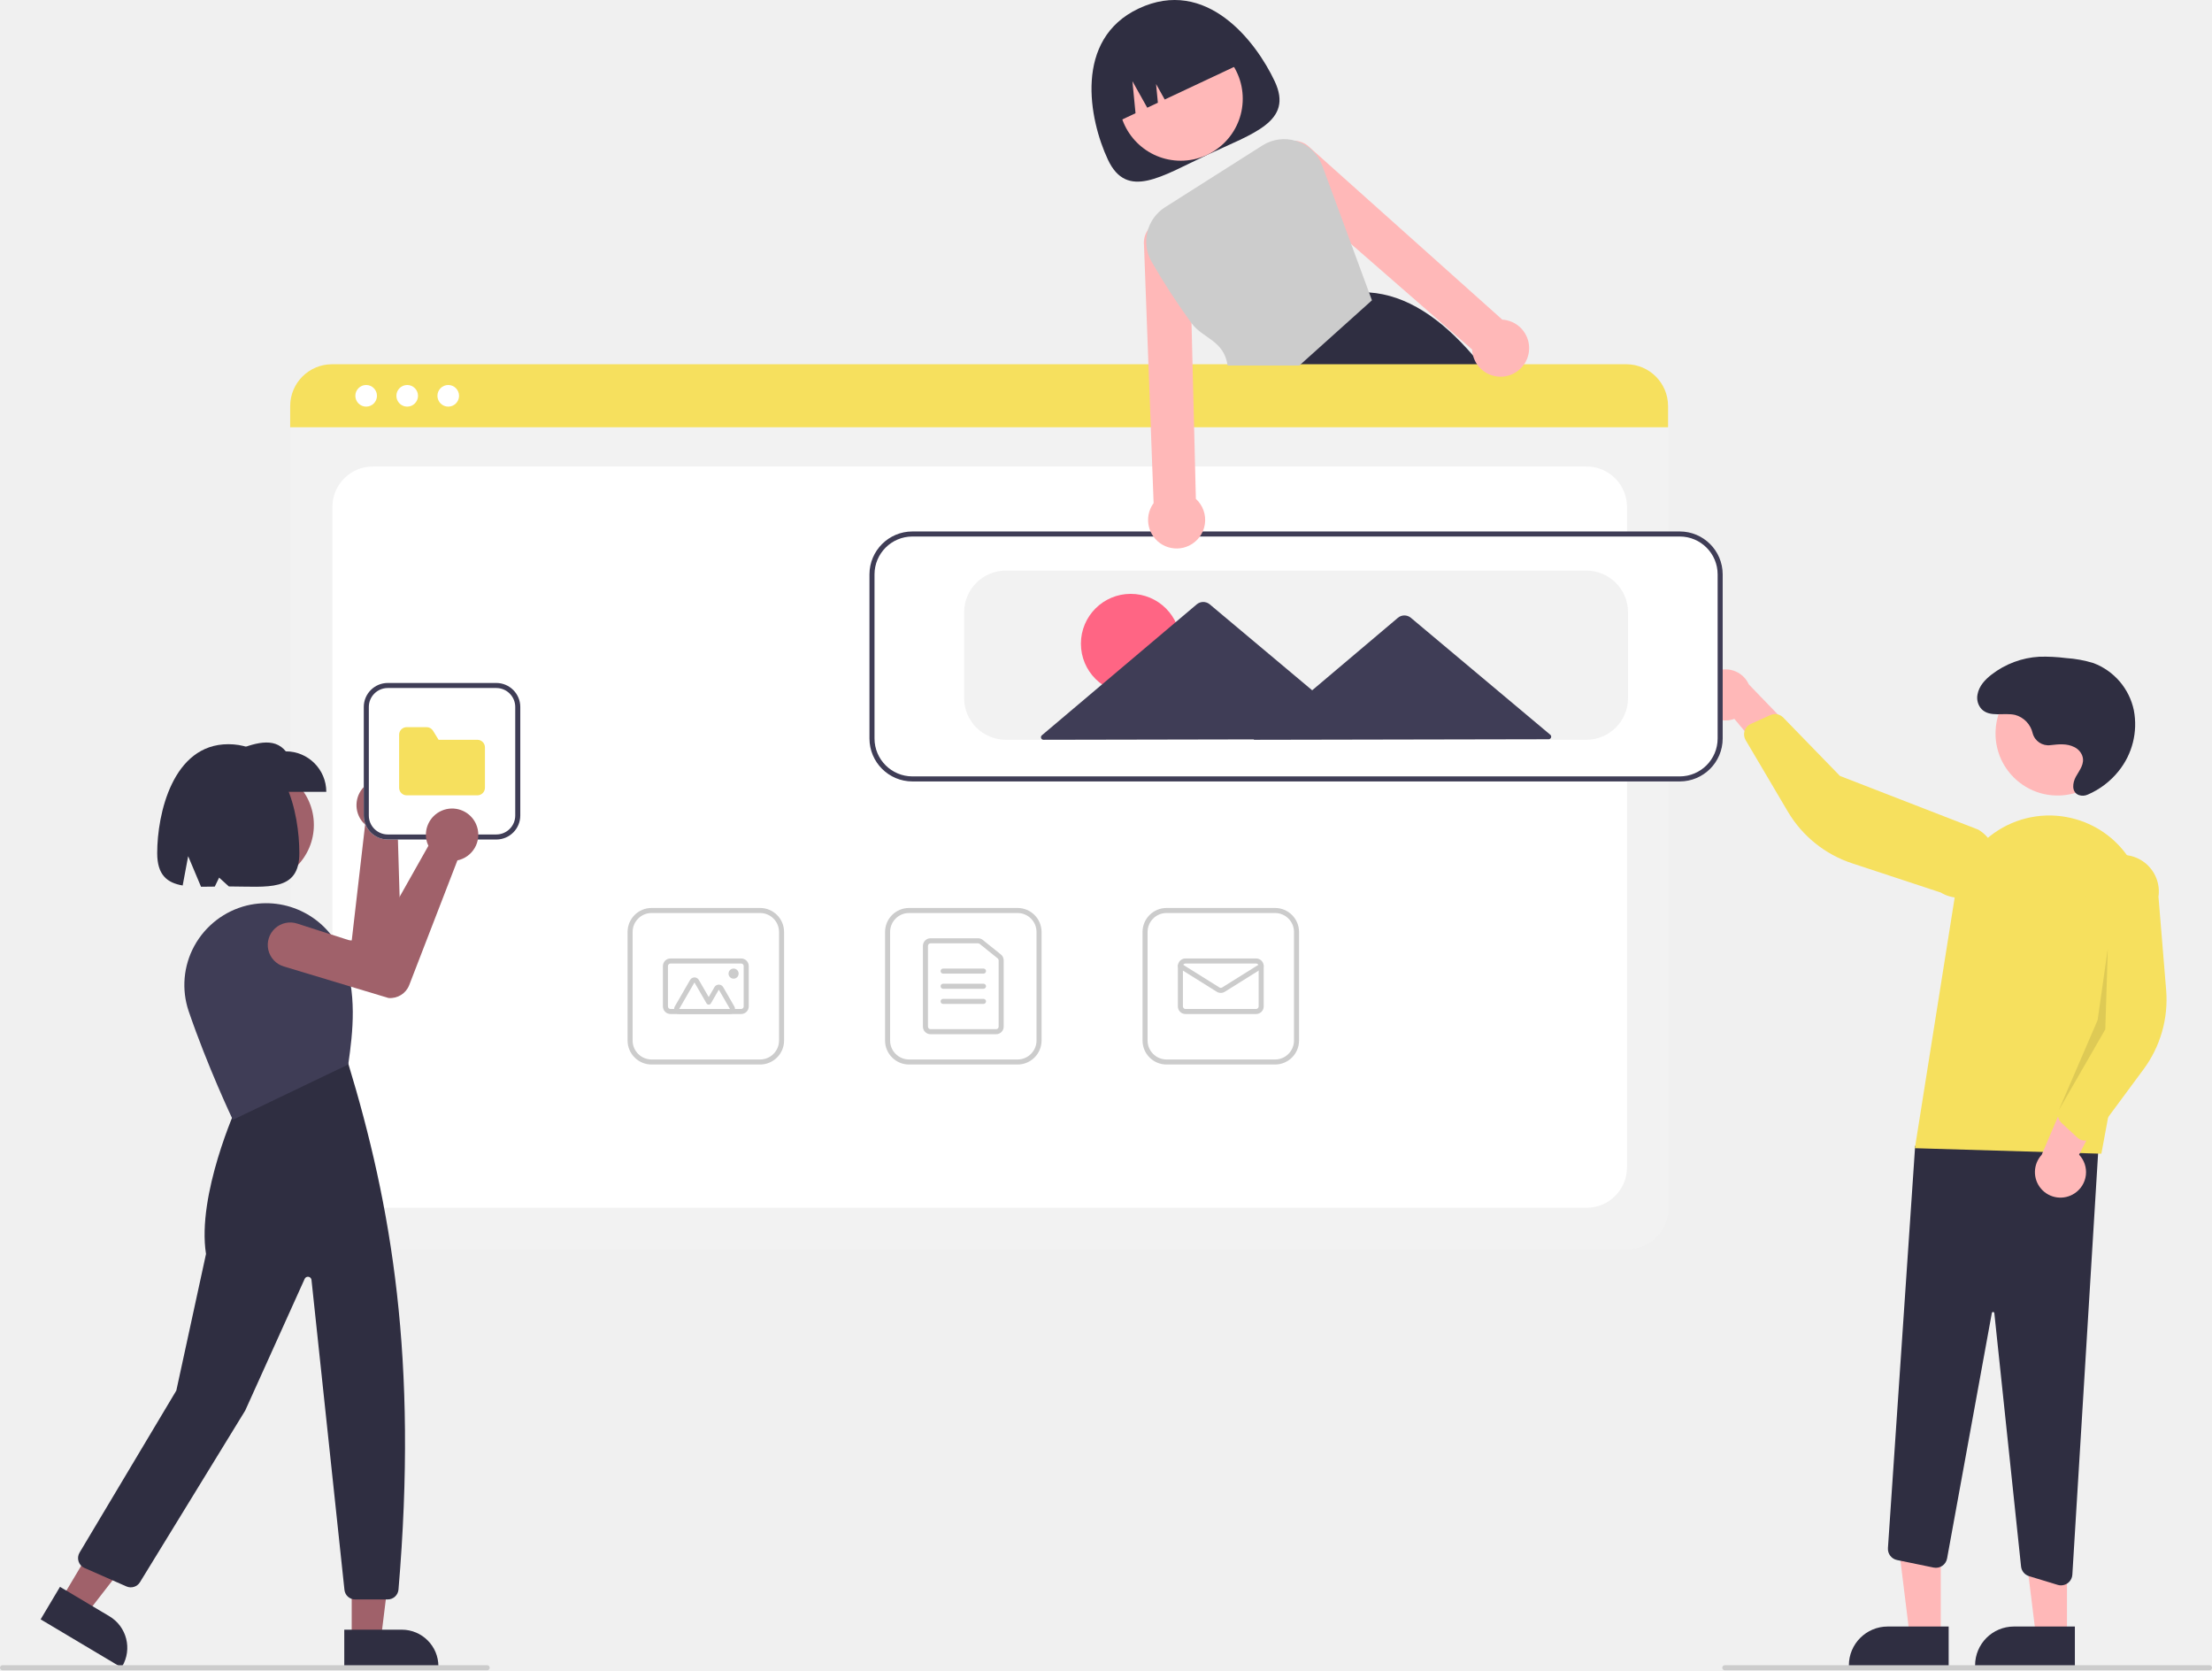
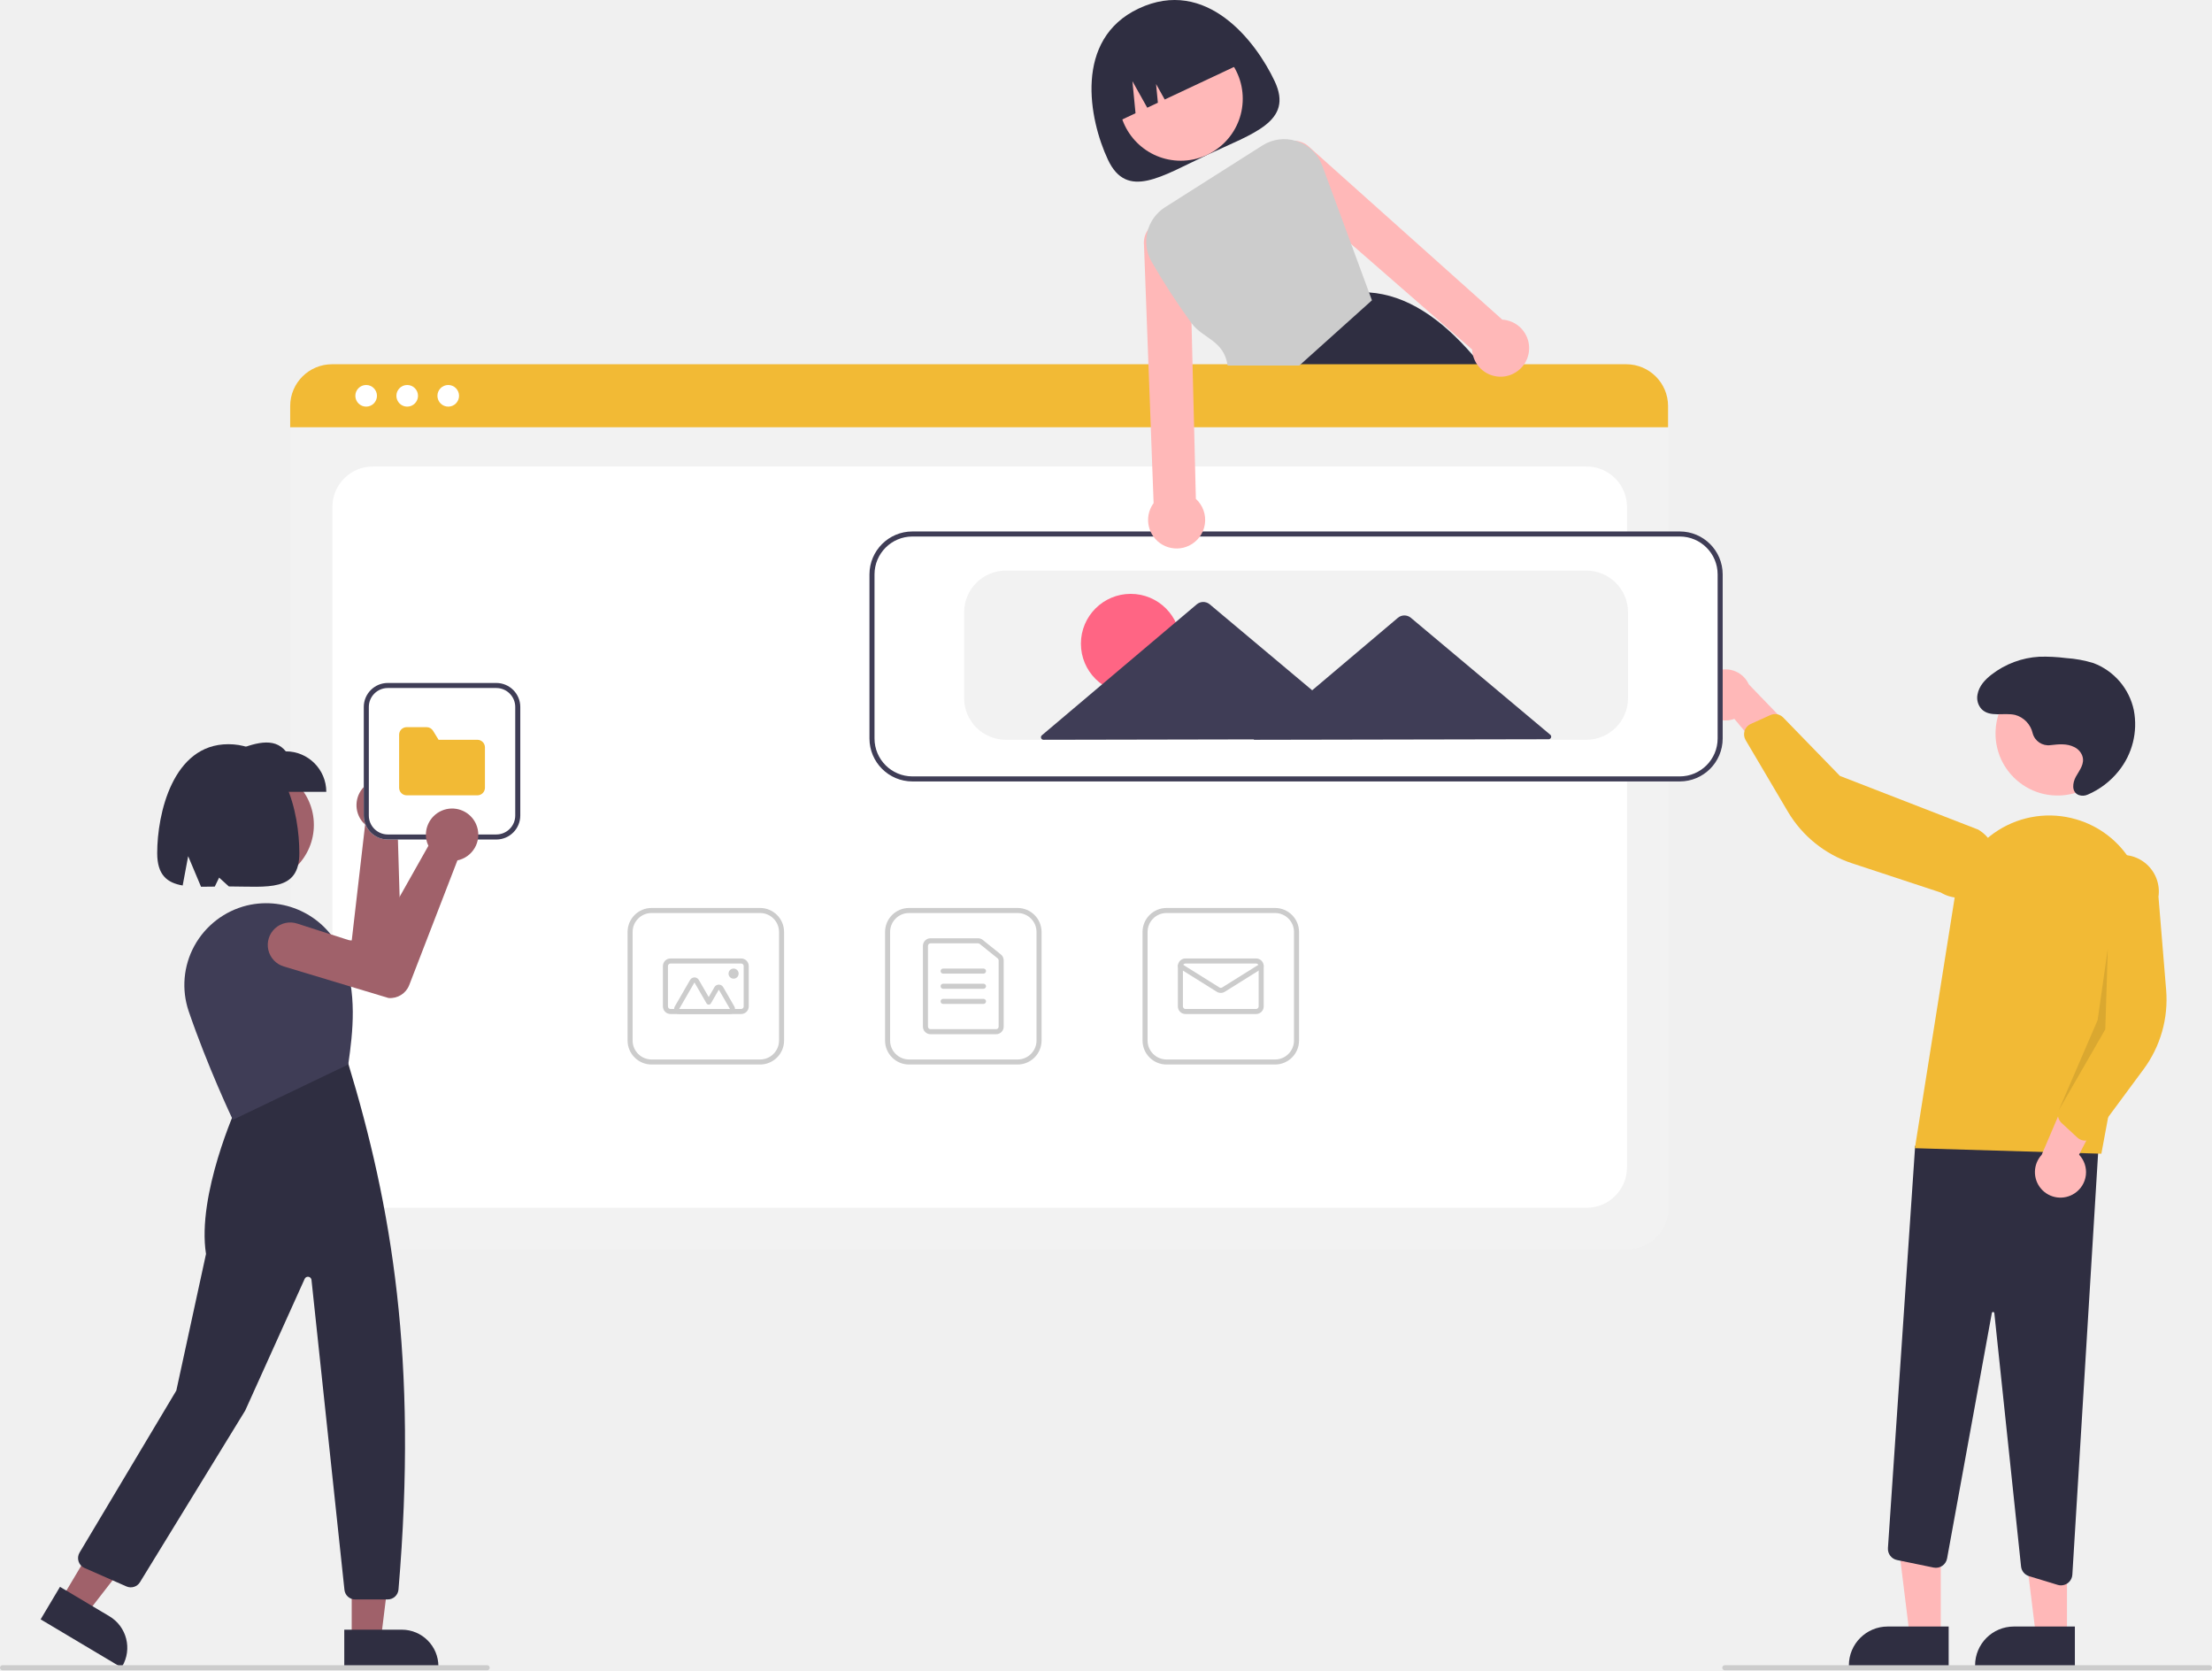
- <svg xmlns="http://www.w3.org/2000/svg" id="a27520da-4319-485c-96d7-e776d7397e13" data-name="Layer 1" width="876.272" height="661.473" viewBox="0 0 876.272 661.473">
+ <svg xmlns="http://www.w3.org/2000/svg" data-name="Layer 1" width="876.272" height="661.473" viewBox="0 0 876.272 661.473">
  <path d="M685.834,138.655c7.516,15.995-8.411,20.526-26.655,29.099s-31.898,17.942-39.414,1.947-13.615-47.743,12.195-59.871C658.66,97.284,678.318,122.659,685.834,138.655Z" transform="translate(-180.8642 -106.4605)" fill="#2f2e41" />
  <circle cx="467.746" cy="39.089" r="24.561" fill="#ffb8b8" />
  <path d="M770.29,254.473c-.85-1.11-1.7-2.2-2.56-3.26q-1.665-2.07-3.35-4.01c-12.73-14.69-26.27-23.94-41.18-24.93h-.02l-.22-.02-29.71,28.96-10.1,9.84.22.54,5.45,13.57h95.49A234.834,234.834,0,0,0,770.29,254.473Z" transform="translate(-180.8642 -106.4605)" fill="#2f2e41" />
  <path d="M621.902,155.438l0,0,8.792-4.131-1.225-12.683,5.879,10.496,4.202-1.975-.714-7.399,3.43,6.123,31.224-14.673,0,0a26,26,0,0,0-34.589-12.474l-4.525,2.126A26,26,0,0,0,621.902,155.438Z" transform="translate(-180.8642 -106.4605)" fill="#2f2e41" />
  <path d="M825.39,601.261H312.552a16.519,16.519,0,0,1-16.5-16.5V276.607a12.102,12.102,0,0,1,12.088-12.088H829.593a12.311,12.311,0,0,1,12.297,12.297V584.761A16.519,16.519,0,0,1,825.39,601.261Z" transform="translate(-180.8642 -106.4605)" fill="#f2f2f2" />
  <path d="M328.552,584.761h480.839a16,16,0,0,0,16-16V307.213a16,16,0,0,0-16-16H328.552a16,16,0,0,0-16,16V568.761A16,16,0,0,0,328.552,584.761Z" transform="translate(-180.8642 -106.4605)" fill="#fff" />
-   <path d="M841.66,275.663H295.82v-8.4a16.574,16.574,0,0,1,16.56-16.55H825.1a16.574,16.574,0,0,1,16.56,16.55Z" transform="translate(-180.8642 -106.4605)" fill="#f6e05e" />
+   <path d="M841.66,275.663H295.82v-8.4a16.574,16.574,0,0,1,16.56-16.55H825.1a16.574,16.574,0,0,1,16.56,16.55Z" transform="translate(-180.8642 -106.4605)" fill="#f2ba35" />
  <circle cx="145.051" cy="156.752" r="4.283" fill="#fff" />
  <circle cx="161.31" cy="156.752" r="4.283" fill="#fff" />
  <circle cx="177.569" cy="156.752" r="4.283" fill="#fff" />
  <path d="M583.974,528.04h-43a9.511,9.511,0,0,1-9.5-9.5v-43a9.511,9.511,0,0,1,9.5-9.5h43a9.511,9.511,0,0,1,9.5,9.5v43A9.511,9.511,0,0,1,583.974,528.04Zm-43-60a7.508,7.508,0,0,0-7.5,7.5v43a7.508,7.508,0,0,0,7.5,7.5h43a7.508,7.508,0,0,0,7.5-7.5v-43a7.508,7.508,0,0,0-7.5-7.5Z" transform="translate(-180.8642 -106.4605)" fill="#ccc" />
  <path d="M575.474,516.04h-26a3.003,3.003,0,0,1-3-3v-32a3.003,3.003,0,0,1,3-3h18.839a3.007,3.007,0,0,1,1.879.662l7.16,5.754a2.984,2.984,0,0,1,1.121,2.338v26.246A3.003,3.003,0,0,1,575.474,516.04Zm-26-36a1.001,1.001,0,0,0-1,1v32a1.001,1.001,0,0,0,1,1h26a1.001,1.001,0,0,0,1-1v-26.246a.995.995,0,0,0-.374-.779l-7.161-5.754a1.002,1.002,0,0,0-.626-.22Z" transform="translate(-180.8642 -106.4605)" fill="#ccc" />
  <path d="M570.474,492.04h-16a1,1,0,0,1,0-2h16a1,1,0,0,1,0,2Z" transform="translate(-180.8642 -106.4605)" fill="#ccc" />
  <path d="M570.474,498.04h-16a1,1,0,0,1,0-2h16a1,1,0,0,1,0,2Z" transform="translate(-180.8642 -106.4605)" fill="#ccc" />
  <path d="M570.474,504.04h-16a1,1,0,0,1,0-2h16a1,1,0,0,1,0,2Z" transform="translate(-180.8642 -106.4605)" fill="#ccc" />
  <path d="M685.974,528.04h-43a9.511,9.511,0,0,1-9.5-9.5v-43a9.511,9.511,0,0,1,9.5-9.5h43a9.511,9.511,0,0,1,9.5,9.5v43A9.511,9.511,0,0,1,685.974,528.04Zm-43-60a7.508,7.508,0,0,0-7.5,7.5v43a7.508,7.508,0,0,0,7.5,7.5h43a7.508,7.508,0,0,0,7.5-7.5v-43a7.508,7.508,0,0,0-7.5-7.5Z" transform="translate(-180.8642 -106.4605)" fill="#ccc" />
  <path d="M678.474,508.04h-28a3.003,3.003,0,0,1-3-3v-16a3.003,3.003,0,0,1,3-3h28a3.003,3.003,0,0,1,3,3v16A3.003,3.003,0,0,1,678.474,508.04Zm-28-20a1.001,1.001,0,0,0-1,1v16a1.001,1.001,0,0,0,1,1h28a1.001,1.001,0,0,0,1-1v-16a1.001,1.001,0,0,0-1-1Z" transform="translate(-180.8642 -106.4605)" fill="#ccc" />
  <path d="M664.474,499.678a3.003,3.003,0,0,1-1.59-.453l-14.94-9.337a1,1,0,0,1,1.061-1.696l14.94,9.337a1.006,1.006,0,0,0,1.06,0l14.939-9.337a1,1,0,0,1,1.061,1.696l-14.939,9.337A3.004,3.004,0,0,1,664.474,499.678Z" transform="translate(-180.8642 -106.4605)" fill="#ccc" />
  <path d="M481.974,528.04h-43a9.511,9.511,0,0,1-9.5-9.5v-43a9.511,9.511,0,0,1,9.5-9.5h43a9.511,9.511,0,0,1,9.5,9.5v43A9.511,9.511,0,0,1,481.974,528.04Zm-43-60a7.508,7.508,0,0,0-7.5,7.5v43a7.508,7.508,0,0,0,7.5,7.5h43a7.508,7.508,0,0,0,7.5-7.5v-43a7.508,7.508,0,0,0-7.5-7.5Z" transform="translate(-180.8642 -106.4605)" fill="#ccc" />
  <path d="M474.474,508.04h-28a3.003,3.003,0,0,1-3-3v-16a3.003,3.003,0,0,1,3-3h28a3.003,3.003,0,0,1,3,3v16A3.003,3.003,0,0,1,474.474,508.04Zm-28-20a1.001,1.001,0,0,0-1,1v16a1.001,1.001,0,0,0,1,1h28a1.001,1.001,0,0,0,1-1v-16a1.001,1.001,0,0,0-1-1Z" transform="translate(-180.8642 -106.4605)" fill="#ccc" />
  <path d="M470.036,508.04h-20.124a2,2,0,0,1-1.732-3l6.062-10.5a2,2,0,0,1,3.464,0l3.915,6.781,2.268-3.929a2,2,0,0,1,3.464,0l4.415,7.647a2,2,0,0,1-1.732,3Zm0-2h0l-4.415-7.647-3.134,5.429a1.0 1,0,0,1-.866.5h0a1.0 1,0,0,1-.866-.5l-4.781-8.281-6.062,10.5Z" transform="translate(-180.8642 -106.4605)" fill="#ccc" />
  <circle cx="290.61" cy="385.579" r="2" fill="#ccc" />
  <polygon points="768.825 648.15 756.565 648.149 750.733 600.861 768.827 600.862 768.825 648.15" fill="#ffb8b8" />
  <path d="M952.816,766.494l-39.531-.001v-.5a15.386,15.386,0,0,1,15.386-15.386h.001l24.144.001Z" transform="translate(-180.8642 -106.4605)" fill="#2f2e41" />
  <polygon points="818.825 648.15 806.565 648.149 800.733 600.861 818.827 600.862 818.825 648.15" fill="#ffb8b8" />
  <path d="M1002.816,766.494l-39.531-.001v-.5a15.386,15.386,0,0,1,15.386-15.386h.001l24.144.001Z" transform="translate(-180.8642 -106.4605)" fill="#2f2e41" />
  <path d="M996.014,734.111l-11.354-3.454a4.493,4.493,0,0,1-3.166-3.833L970.908,626.498a.48.48,0,0,0-.479-.447.469.469,0,0,0-.51.409l-17.731,97.199a4.5,4.5,0,0,1-5.335,3.6L932.342,724.269a4.516,4.516,0,0,1-3.582-4.712l10.785-159.312,73.138-7.892-10.868,177.727a4.505,4.505,0,0,1-4.484,4.228A4.526,4.526,0,0,1,996.014,734.111Z" transform="translate(-180.8642 -106.4605)" fill="#2f2e41" />
  <circle cx="815.08" cy="290.487" r="24.561" fill="#ffb8b8" />
-   <path d="M939.433,561.18l15.858-99.851a37.857,37.857,0,0,1,48.005-30.399h0a37.743,37.743,0,0,1,26.601,43.262l-16.591,89.172Z" transform="translate(-180.8642 -106.4605)" fill="#f6e05e" />
+   <path d="M939.433,561.18l15.858-99.851a37.857,37.857,0,0,1,48.005-30.399h0a37.743,37.743,0,0,1,26.601,43.262l-16.591,89.172Z" transform="translate(-180.8642 -106.4605)" fill="#f2ba35" />
  <path d="M1002.725,579.046a10.056,10.056,0,0,0,1.747-15.32l16.396-31.751-18.465,1.97-12.739,29.849a10.11,10.11,0,0,0,13.061,15.251Z" transform="translate(-180.8642 -106.4605)" fill="#ffb8b8" />
-   <path d="M1006.236,558.126a4.506,4.506,0,0,1-2.426-1.151l-6.273-5.797a4.515,4.515,0,0,1-1.092-5.054l12.537-29.718-1.779-58.72a14.497,14.497,0,1,1,28.727,3.919l3.041,36.912a46.373,46.373,0,0,1-8.938,31.397l-19.552,26.432a4.505,4.505,0,0,1-3.195,1.804A4.455,4.455,0,0,1,1006.236,558.126Z" transform="translate(-180.8642 -106.4605)" fill="#f6e05e" />
+   <path d="M1006.236,558.126a4.506,4.506,0,0,1-2.426-1.151l-6.273-5.797a4.515,4.515,0,0,1-1.092-5.054l12.537-29.718-1.779-58.72a14.497,14.497,0,1,1,28.727,3.919l3.041,36.912a46.373,46.373,0,0,1-8.938,31.397l-19.552,26.432a4.505,4.505,0,0,1-3.195,1.804A4.455,4.455,0,0,1,1006.236,558.126Z" transform="translate(-180.8642 -106.4605)" fill="#f2ba35" />
  <path d="M854.505,383.566a10.056,10.056,0,0,0,13.426,7.582l22.846,27.478,5.385-17.772-22.52-23.369a10.11,10.11,0,0,0-19.137,6.081Z" transform="translate(-180.8642 -106.4605)" fill="#ffb8b8" />
-   <path d="M872.401,394.955a4.506,4.506,0,0,1,2.006-1.786l7.784-3.517a4.515,4.515,0,0,1,5.08.965l22.478,23.132,54.766,21.257a14.497,14.497,0,1,1-14.809,24.926l-35.177-11.592a46.374,46.374,0,0,1-25.427-20.472l-16.717-28.31a4.505,4.505,0,0,1-.415-3.646A4.454,4.454,0,0,1,872.401,394.955Z" transform="translate(-180.8642 -106.4605)" fill="#f6e05e" />
+   <path d="M872.401,394.955a4.506,4.506,0,0,1,2.006-1.786l7.784-3.517a4.515,4.515,0,0,1,5.08.965l22.478,23.132,54.766,21.257a14.497,14.497,0,1,1-14.809,24.926l-35.177-11.592a46.374,46.374,0,0,1-25.427-20.472l-16.717-28.31a4.505,4.505,0,0,1-.415-3.646A4.454,4.454,0,0,1,872.401,394.955Z" transform="translate(-180.8642 -106.4605)" fill="#f2ba35" />
  <polygon points="835.002 375.652 834.002 407.652 815.58 439.663 830.962 403.99 835.002 375.652" opacity="0.1" />
  <path d="M993.13,401.563a6.423,6.423,0,0,1-7.031-4.702,9.764,9.764,0,0,0-6.951-7.274c-4.505-1.029-10.012,1.091-13.314-2.322a6.637,6.637,0,0,1-1.575-5.842c.608-3.317,2.981-5.823,5.563-7.827a34.062,34.062,0,0,1,18.866-7.051,67.677,67.677,0,0,1,10.621.528,47.009,47.009,0,0,1,10.864,1.985,25.576,25.576,0,0,1,16.002,18.68,29.528,29.528,0,0,1-6.057,24.13,31.702,31.702,0,0,1-12.161,9.259,4.744,4.744,0,0,1-3.606.183c-2.957-1.176-2.474-4.839-1.126-7.283,1.443-2.615,3.663-5.146,2.503-8.329a6.302,6.302,0,0,0-3.127-3.366c-2.94-1.499-6.228-1.145-9.389-.78Z" transform="translate(-180.8642 -106.4605)" fill="#2f2e41" />
  <path d="M846.297,415.433h-304a16.519,16.519,0,0,1-16.5-16.5v-65a16.519,16.519,0,0,1,16.5-16.5h304a16.519,16.519,0,0,1,16.5,16.5v65A16.519,16.519,0,0,1,846.297,415.433Z" transform="translate(-180.8642 -106.4605)" fill="#fff" />
  <path d="M846.297,415.933h-304a17.019,17.019,0,0,1-17-17v-65a17.019,17.019,0,0,1,17-17h304a17.019,17.019,0,0,1,17,17v65A17.019,17.019,0,0,1,846.297,415.933Zm-304-97a15.017,15.017,0,0,0-15,15v65a15.017,15.017,0,0,0,15,15h304a15.017,15.017,0,0,0,15-15v-65a15.017,15.017,0,0,0-15-15Z" transform="translate(-180.8642 -106.4605)" fill="#3f3d56" />
  <path d="M809.297,399.433h-230a16.519,16.519,0,0,1-16.5-16.5v-34a16.519,16.519,0,0,1,16.5-16.5h230a16.519,16.519,0,0,1,16.5,16.5v34A16.519,16.519,0,0,1,809.297,399.433Z" transform="translate(-180.8642 -106.4605)" fill="#f2f2f2" />
  <circle cx="447.928" cy="254.915" r="19.732" fill="#ff6584" />
  <path d="M795.004,397.442l-27.853-23.36-27.372-22.956a4,4,0,0,0-5.153.01l-27.283,23.062-6.664,5.633-10.048-8.427-30.537-25.611a4,4,0,0,0-5.152.01l-30.438,25.728-30.917,26.133a1.0 1,0,0,0,.647,1.764l63.387-.122,20.064-.039-.196.166,59.808-.115,57.067-.11A1.0 1,0,0,0,795.004,397.442Z" transform="translate(-180.8642 -106.4605)" fill="#3f3d56" />
  <path d="M1056.136,767.933h-192a1,1,0,0,1,0-2h192a1,1,0,0,1,0,2Z" transform="translate(-180.8642 -106.4605)" fill="#ccc" />
  <path d="M784.92,238.373a11.221,11.221,0,0,0-7.25-5.1,10.301,10.301,0,0,0-1.66-.21l-76.19-68.12a9.015,9.015,0,0,0-5.63-2.69,7.67,7.67,0,0,0-1.27-.04,9.055,9.055,0,0,0-5.96,15.48l29.17,25.43,47.9,41.75a11.916,11.916,0,0,0,.35,2.33,11.266,11.266,0,0,0,9.67,8.37,11.092,11.092,0,0,0,6.05-1,11.407,11.407,0,0,0,3.88-2.97c.11-.13.21-.25.31-.39a11.293,11.293,0,0,0,.63-12.84Z" transform="translate(-180.8642 -106.4605)" fill="#ffb8b8" />
  <path d="M654.6,304.023l-.71-28.86-.6-23.95-.41-16.76-.81-32.67a9.046,9.046,0,0,0-15.71-5.25,6.923,6.923,0,0,0-.75.96,8.936,8.936,0,0,0-1.56,6.05l1.78,47.67.89,23.95,1.14,30.55a12.047,12.047,0,0,0-.89,1.41,11.248,11.248,0,0,0-.71,8.84,11.311,11.311,0,0,0,15.56,6.63,11.301,11.301,0,0,0,2.78-18.57Z" transform="translate(-180.8642 -106.4605)" fill="#ffb8b8" />
  <path d="M723.201,222.273l-7.07-19.15-11.44-31.02a16.006,16.006,0,0,0-9.95-9.68c-.18-.06-.37-.12-.55-.17a15.984,15.984,0,0,0-13.24,1.82l-38.53,24.44a16.093,16.093,0,0,0-5.27,21.75,276.323,276.323,0,0,0,15.73,24.19c4.49,6.11,12.85,6.76,14.3,16.76h28.41l28.76-25.82Z" transform="translate(-180.8642 -106.4605)" fill="#ccc" />
  <circle cx="101.165" cy="326.682" r="23.172" fill="#a0616a" />
  <path d="M338.916,417.193q.343.273.664.578a10.38,10.38,0,0,1-.417,15.484,9.722,9.722,0,0,1-.814.613l1.568,52.945a8.061,8.061,0,0,1-5.545,7.867l-.096.021-42.989,4.578a8.899,8.899,0,1,1-1.722-17.713l30.644-2.699,5.3-45.851a9.876,9.876,0,0,1-.972-.99,10.38,10.38,0,0,1,14.378-14.833Z" transform="translate(-180.8642 -106.4605)" fill="#a0616a" />
  <polygon points="139.328 649.174 150.895 649.174 156.397 604.561 139.326 604.561 139.328 649.174" fill="#a0616a" />
  <path d="M317.242,751.858l22.778-.001h.001a14.516,14.516,0,0,1,14.516,14.516v.472l-37.294.001Z" transform="translate(-180.8642 -106.4605)" fill="#2f2e41" />
  <polygon points="24.366 633.182 34.304 639.099 61.857 603.582 47.189 594.849 24.366 633.182" fill="#a0616a" />
  <path d="M204.627,734.889l19.572,11.653.001 0a14.516,14.516,0,0,1,5.046,19.899l-.241.405L196.96,747.767Z" transform="translate(-180.8642 -106.4605)" fill="#2f2e41" />
  <path d="M334.488,739.877H321.536a4.238,4.238,0,0,1-4.221-3.797L304.258,613.343a1.415,1.415,0,0,0-2.697-.433l-23.555,52.159-41.704,68.003a4.266,4.266,0,0,1-5.329,1.666l-16.66-7.33a4.247,4.247,0,0,1-1.935-6.064l38.337-64.192,11.758-54.085c-3.698-23.455,12.155-58.326,12.316-58.676l.079-.17,43.668-17.068.219.268c17.221,56.514,27.715,117.332,19.967,208.568A4.274,4.274,0,0,1,334.488,739.877Z" transform="translate(-180.8642 -106.4605)" fill="#2f2e41" />
  <path d="M273.107,549.934l-.203-.427c-.097-.205-9.807-20.684-17.292-42.571a32.285,32.285,0,0,1,2.239-25.873,32.637,32.637,0,0,1,20.813-16.004h0A32.677,32.677,0,0,1,316.591,484.627c5.937,14.847,4.045,30.695,2.264,43.157l-.035.25-.227.109Z" transform="translate(-180.8642 -106.4605)" fill="#3f3d56" />
  <path d="M310.124,420.054H273.33V404.015c8.076-3.208,15.978-5.937,20.756,0a16.038,16.038,0,0,1,16.038,16.038Z" transform="translate(-180.8642 -106.4605)" fill="#2f2e41" />
  <path d="M271.293,401.185c-21.996,0-28.153,27.571-28.153,43.126,0,8.674,3.923,11.777,10.088,12.827l2.177-11.611,5.099,12.111c1.732.009,3.551-.025,5.437-.06l1.729-3.56,3.855,3.496c15.441.023,27.921,2.274,27.921-13.203C299.445,428.756,294.046,401.185,271.293,401.185Z" transform="translate(-180.8642 -106.4605)" fill="#2f2e41" />
  <path d="M373.864,767.933h-192a1,1,0,1,1,0-2h192a1,1,0,0,1,0,2Z" transform="translate(-180.8642 -106.4605)" fill="#ccc" />
  <path d="M377.474,438.933h-43a9.511,9.511,0,0,1-9.5-9.5v-43a9.511,9.511,0,0,1,9.5-9.5h43a9.511,9.511,0,0,1,9.5,9.5v43A9.511,9.511,0,0,1,377.474,438.933Z" transform="translate(-180.8642 -106.4605)" fill="#fff" />
  <path d="M377.474,438.933h-43a9.511,9.511,0,0,1-9.5-9.5v-43a9.511,9.511,0,0,1,9.5-9.5h43a9.511,9.511,0,0,1,9.5,9.5v43A9.511,9.511,0,0,1,377.474,438.933Zm-43-60a7.508,7.508,0,0,0-7.5,7.5v43a7.508,7.508,0,0,0,7.5,7.5h43a7.508,7.508,0,0,0,7.5-7.5v-43a7.508,7.508,0,0,0-7.5-7.5Z" transform="translate(-180.8642 -106.4605)" fill="#3f3d56" />
-   <path d="M369.974,421.433h-28a3.003,3.003,0,0,1-3-3v-21a3.003,3.003,0,0,1,3-3h7.882a2.981,2.981,0,0,1,2.555,1.427l2.198,3.573h15.364a3.003,3.003,0,0,1,3,3v16A3.003,3.003,0,0,1,369.974,421.433Z" transform="translate(-180.8642 -106.4605)" fill="#f6e05e" />
+   <path d="M369.974,421.433h-28a3.003,3.003,0,0,1-3-3v-21a3.003,3.003,0,0,1,3-3h7.882a2.981,2.981,0,0,1,2.555,1.427l2.198,3.573h15.364a3.003,3.003,0,0,1,3,3v16A3.003,3.003,0,0,1,369.974,421.433Z" transform="translate(-180.8642 -106.4605)" fill="#f2ba35" />
  <path d="M369.064,432.042q.21.384.388.79a10.38,10.38,0,0,1-6.393,14.109,9.72,9.72,0,0,1-.988.25l-19.099,49.405a8.061,8.061,0,0,1-8.163,5.099l-.096-.018-41.397-12.462a8.899,8.899,0,1,1,5.286-16.993l29.29,9.404,22.676-40.202a9.876,9.876,0,0,1-.511-1.289,10.38,10.38,0,0,1,19.007-8.091Z" transform="translate(-180.8642 -106.4605)" fill="#a0616a" />
</svg>
